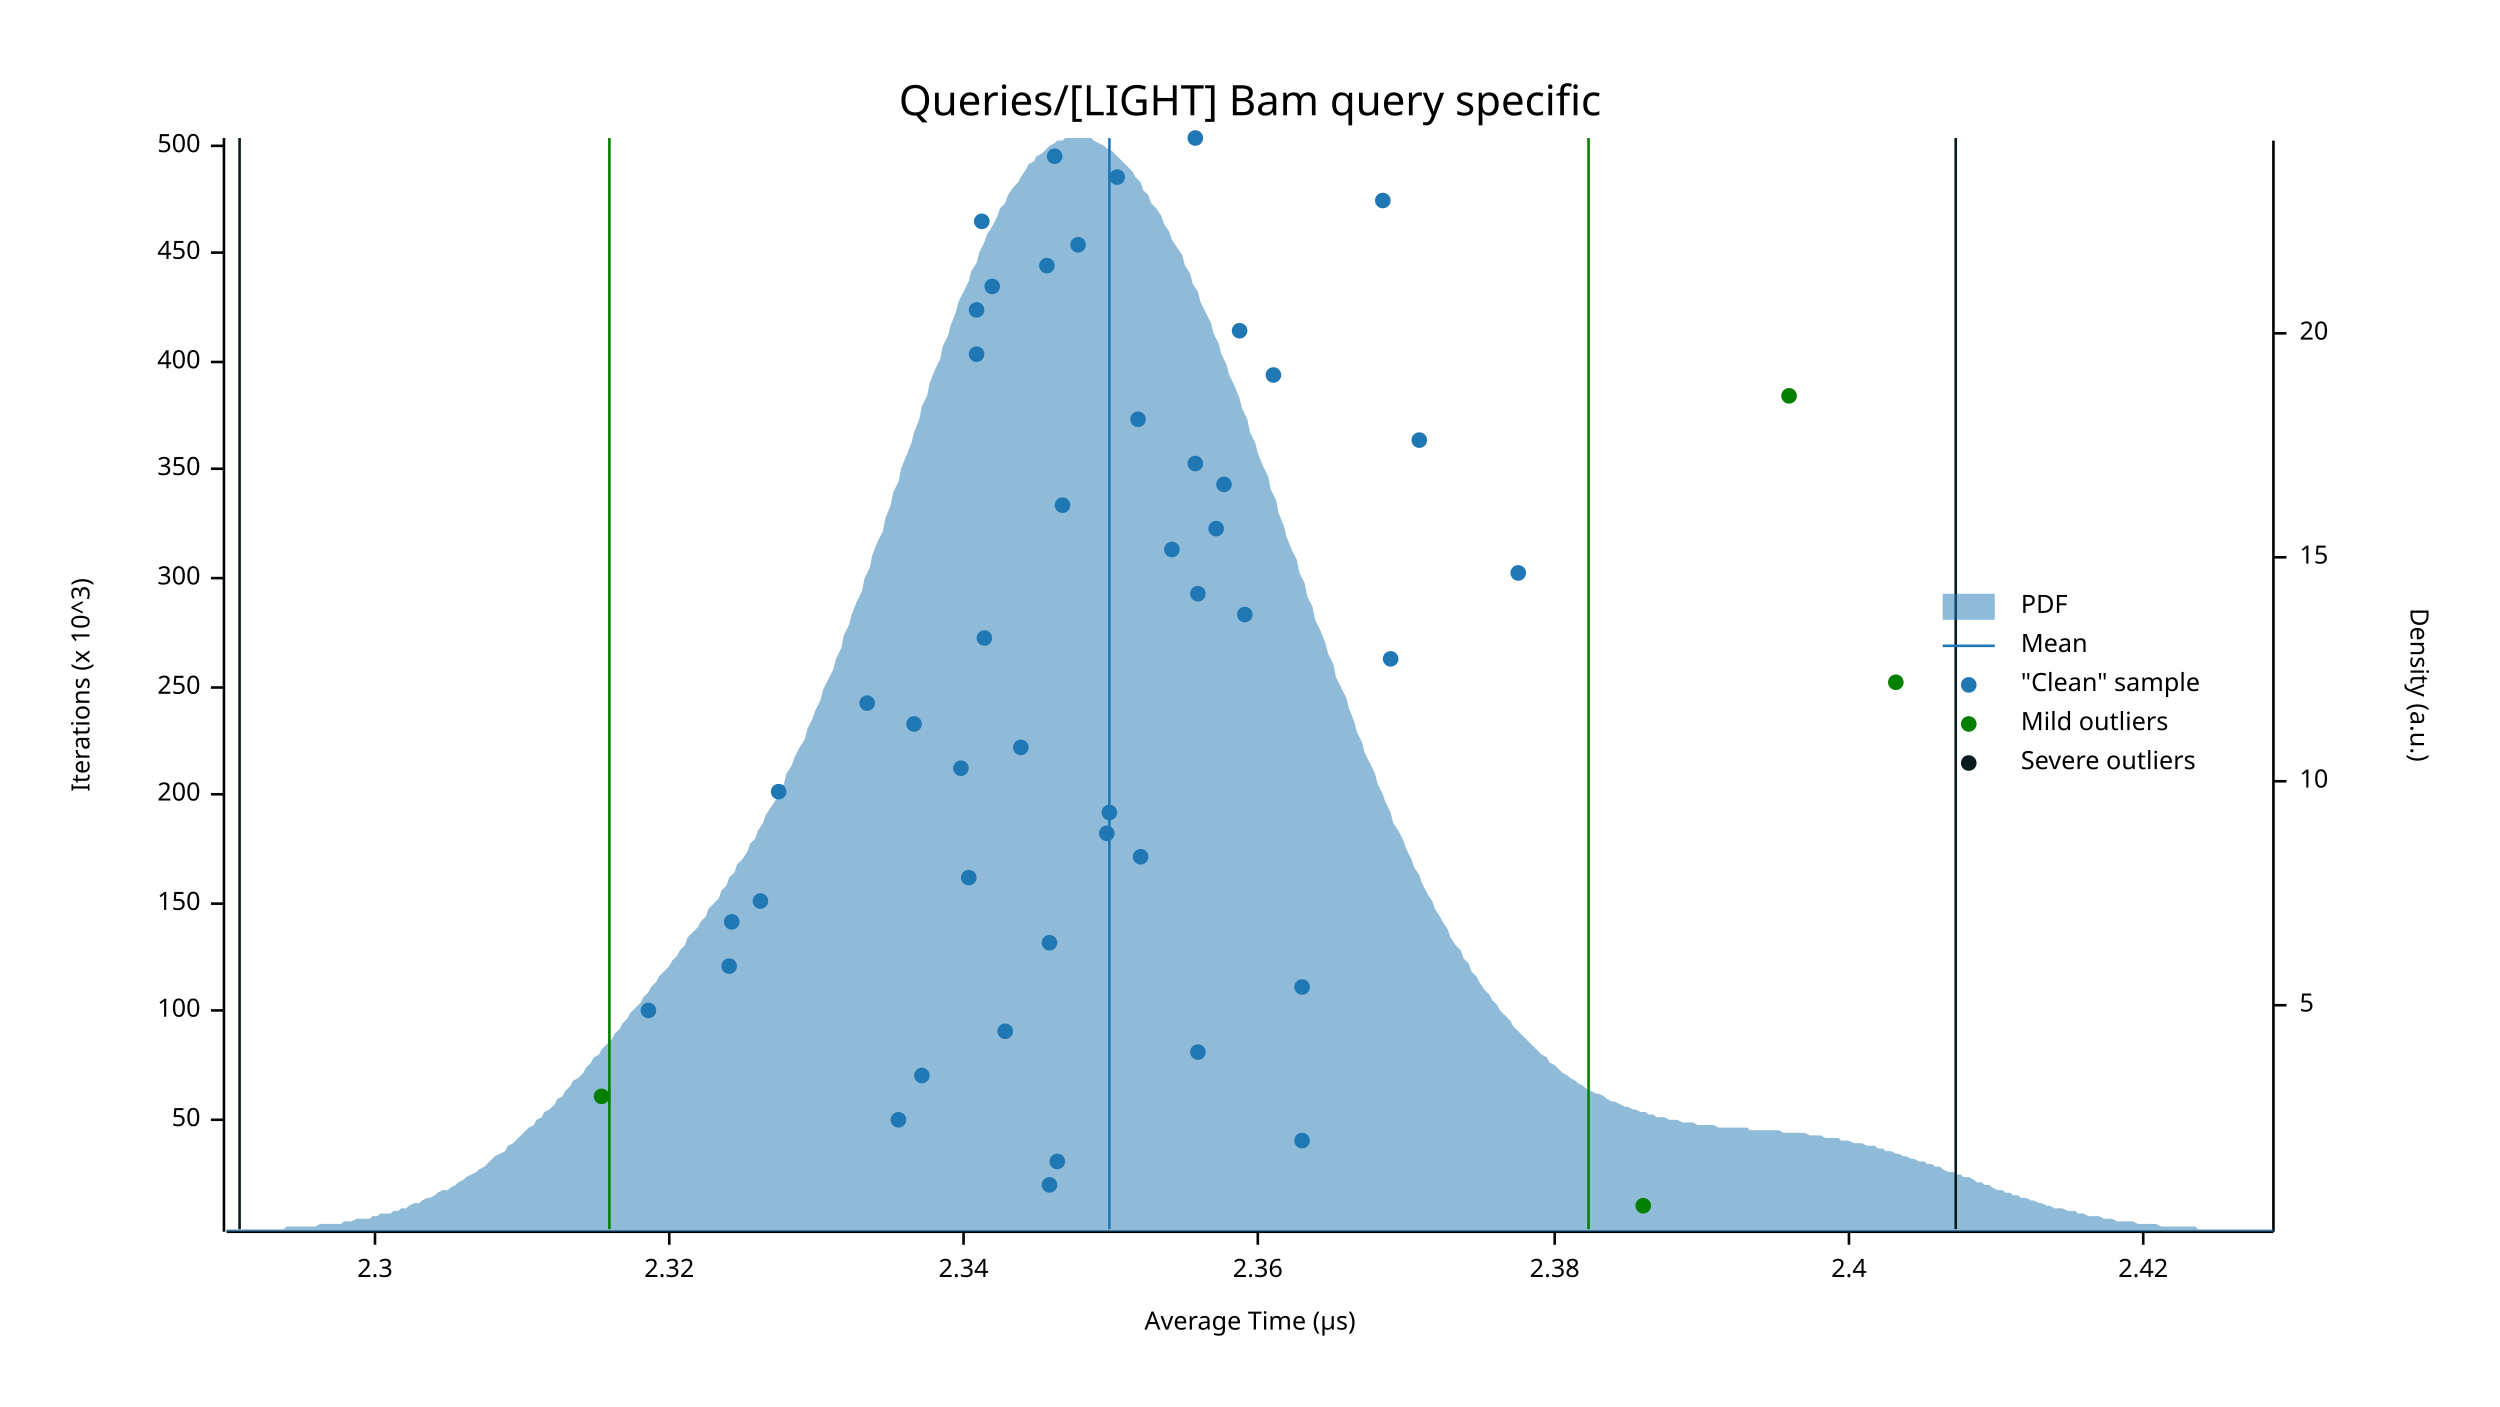
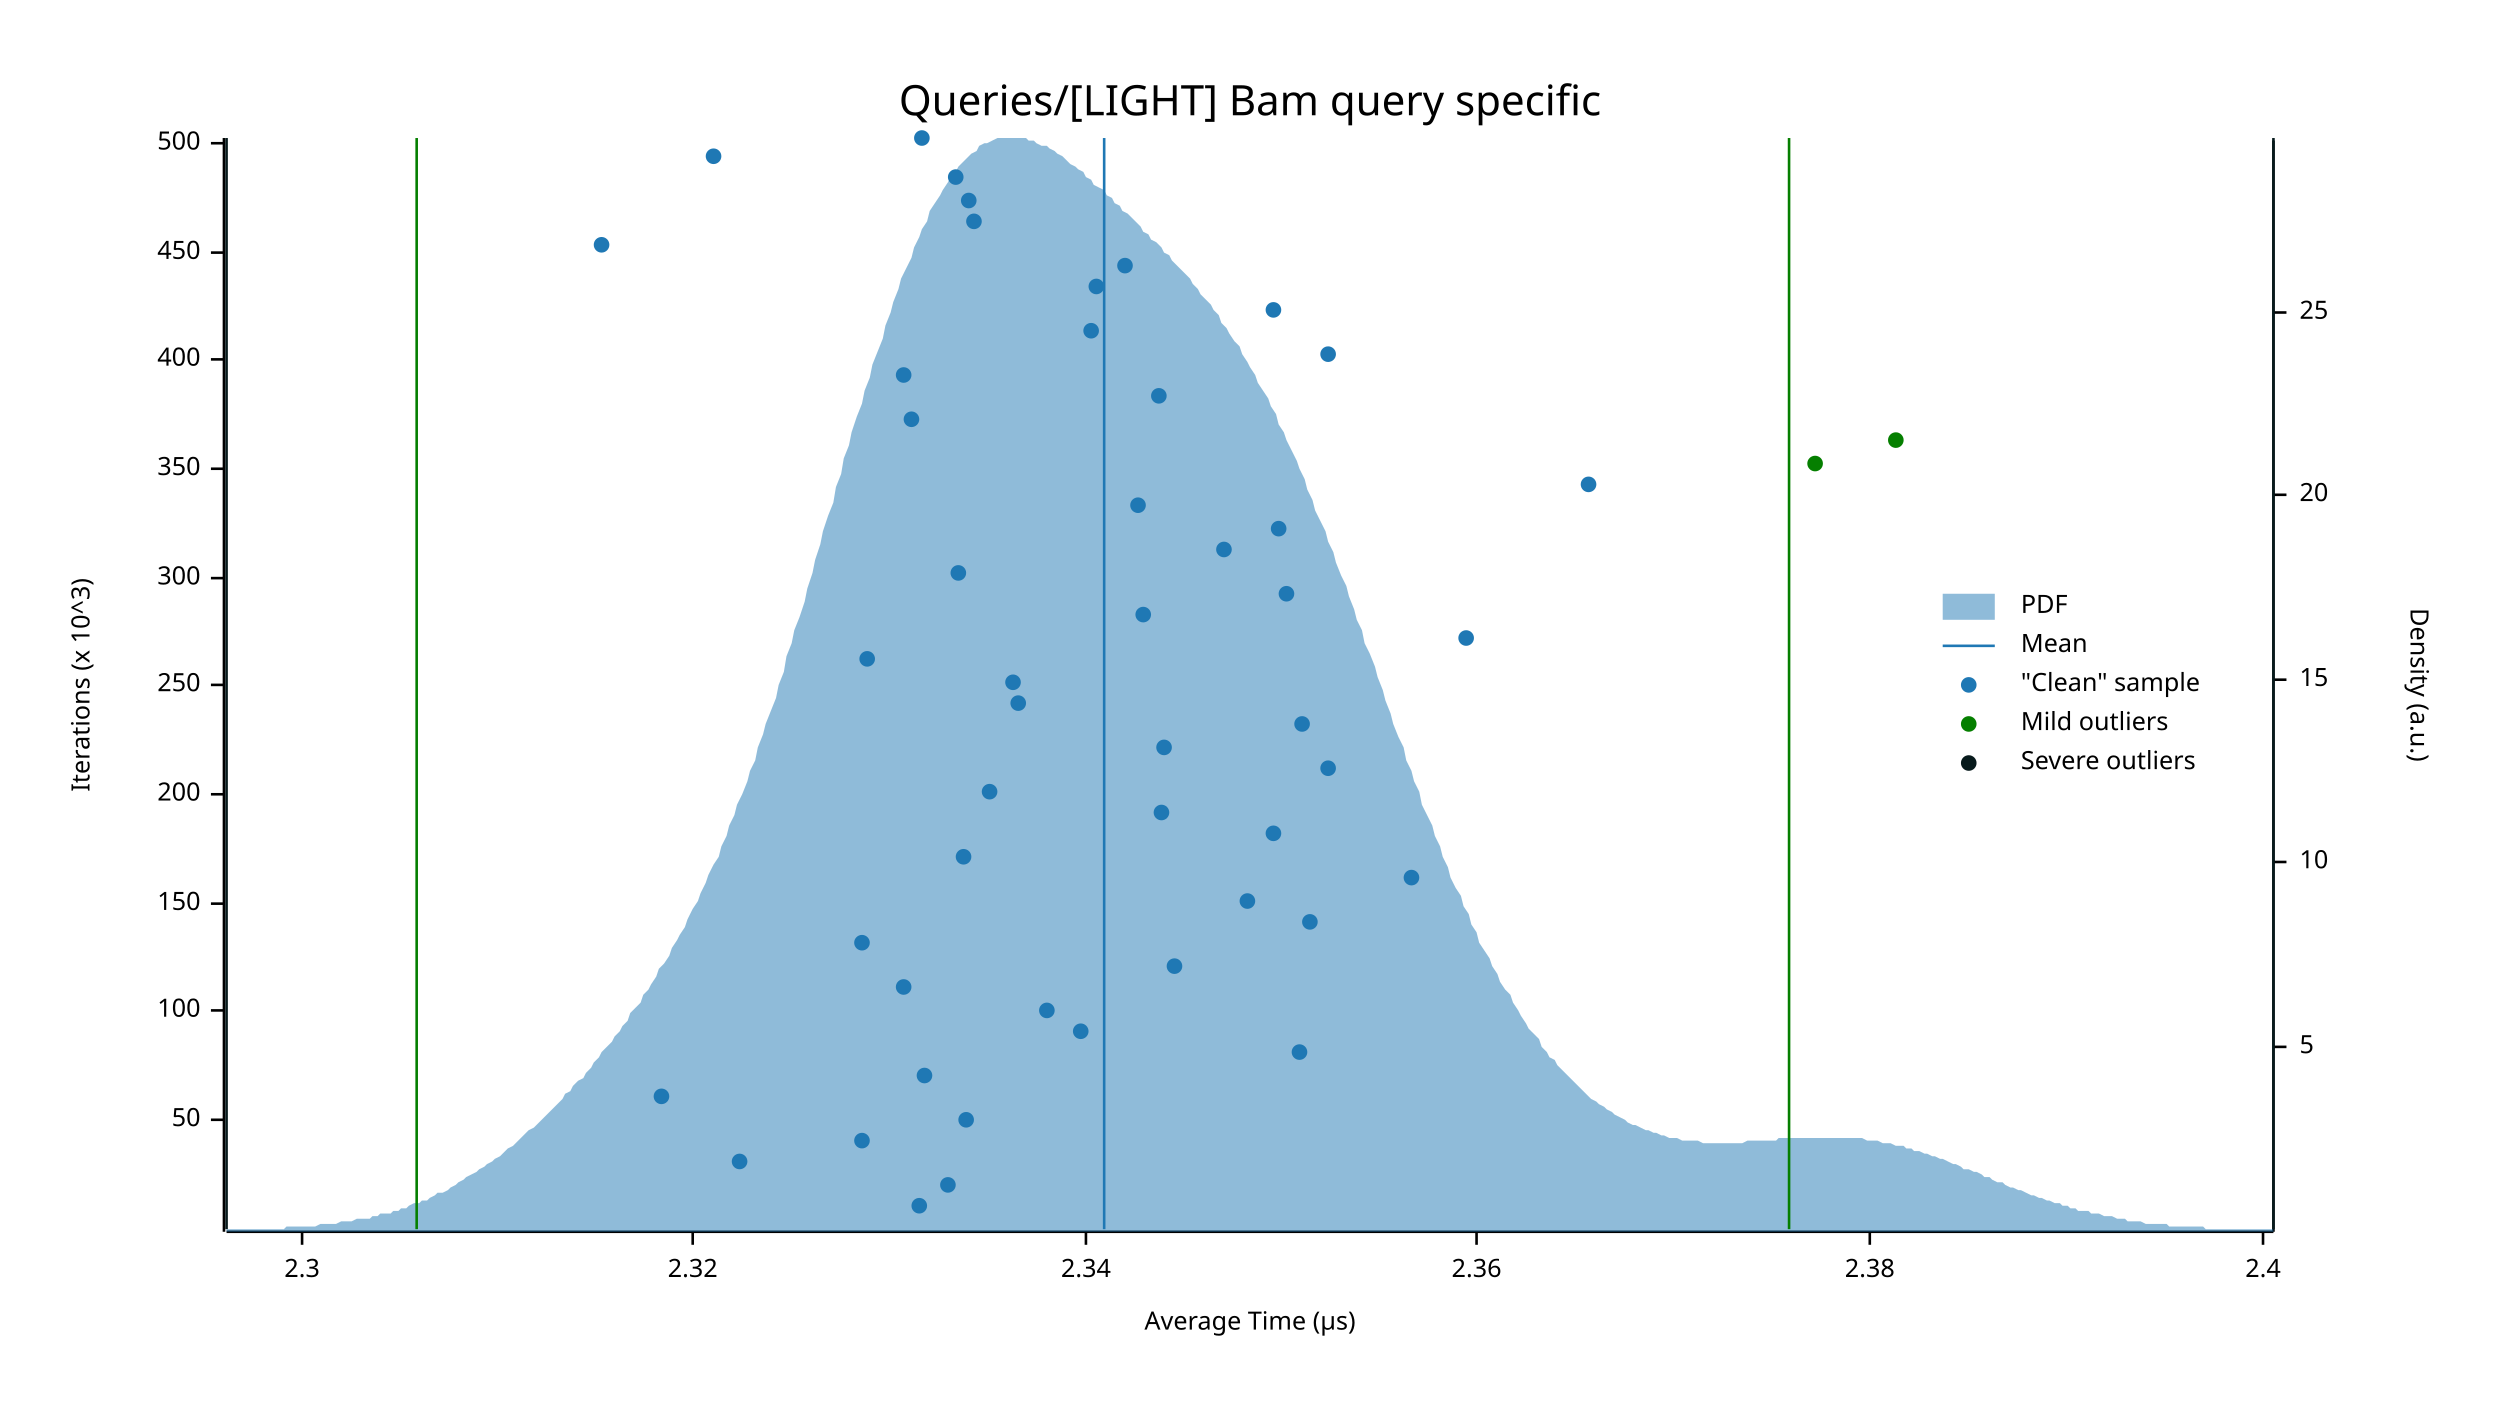
<svg xmlns="http://www.w3.org/2000/svg" width="960" height="540" viewBox="0 0 960 540">
  <text x="480" y="32" dy="0.76em" text-anchor="middle" font-family="sans-serif" font-size="16.129" opacity="1" fill="#000000">
Queries/[LIGHT] Bam query specific
</text>
  <text x="27" y="263" dy="0.76em" text-anchor="middle" font-family="sans-serif" font-size="9.677" opacity="1" fill="#000000" transform="rotate(270, 27, 263)">
Iterations (x 10^3)
</text>
  <text x="480" y="513" dy="-0.5ex" text-anchor="middle" font-family="sans-serif" font-size="9.677" opacity="1" fill="#000000">
Average Time (µs)
</text>
  <polyline fill="none" opacity="1" stroke="#000000" stroke-width="1" points="86,53 86,473 " />
  <text x="77" y="430" dy="0.5ex" text-anchor="end" font-family="sans-serif" font-size="9.677" opacity="1" fill="#000000">
50
</text>
  <polyline fill="none" opacity="1" stroke="#000000" stroke-width="1" points="81,430 86,430 " />
  <text x="77" y="388" dy="0.5ex" text-anchor="end" font-family="sans-serif" font-size="9.677" opacity="1" fill="#000000">
100
</text>
  <polyline fill="none" opacity="1" stroke="#000000" stroke-width="1" points="81,388 86,388 " />
  <text x="77" y="347" dy="0.5ex" text-anchor="end" font-family="sans-serif" font-size="9.677" opacity="1" fill="#000000">
150
</text>
  <polyline fill="none" opacity="1" stroke="#000000" stroke-width="1" points="81,347 86,347 " />
  <text x="77" y="305" dy="0.5ex" text-anchor="end" font-family="sans-serif" font-size="9.677" opacity="1" fill="#000000">
200
</text>
  <polyline fill="none" opacity="1" stroke="#000000" stroke-width="1" points="81,305 86,305 " />
-   <text x="77" y="264" dy="0.5ex" text-anchor="end" font-family="sans-serif" font-size="9.677" opacity="1" fill="#000000">
+   <text x="77" y="263" dy="0.5ex" text-anchor="end" font-family="sans-serif" font-size="9.677" opacity="1" fill="#000000">
250
</text>
-   <polyline fill="none" opacity="1" stroke="#000000" stroke-width="1" points="81,264 86,264 " />
+   <polyline fill="none" opacity="1" stroke="#000000" stroke-width="1" points="81,263 86,263 " />
  <text x="77" y="222" dy="0.5ex" text-anchor="end" font-family="sans-serif" font-size="9.677" opacity="1" fill="#000000">
300
</text>
  <polyline fill="none" opacity="1" stroke="#000000" stroke-width="1" points="81,222 86,222 " />
  <text x="77" y="180" dy="0.5ex" text-anchor="end" font-family="sans-serif" font-size="9.677" opacity="1" fill="#000000">
350
</text>
  <polyline fill="none" opacity="1" stroke="#000000" stroke-width="1" points="81,180 86,180 " />
-   <text x="77" y="139" dy="0.5ex" text-anchor="end" font-family="sans-serif" font-size="9.677" opacity="1" fill="#000000">
+   <text x="77" y="138" dy="0.5ex" text-anchor="end" font-family="sans-serif" font-size="9.677" opacity="1" fill="#000000">
400
</text>
-   <polyline fill="none" opacity="1" stroke="#000000" stroke-width="1" points="81,139 86,139 " />
+   <polyline fill="none" opacity="1" stroke="#000000" stroke-width="1" points="81,138 86,138 " />
  <text x="77" y="97" dy="0.5ex" text-anchor="end" font-family="sans-serif" font-size="9.677" opacity="1" fill="#000000">
450
</text>
  <polyline fill="none" opacity="1" stroke="#000000" stroke-width="1" points="81,97 86,97 " />
-   <text x="77" y="56" dy="0.5ex" text-anchor="end" font-family="sans-serif" font-size="9.677" opacity="1" fill="#000000">
+   <text x="77" y="55" dy="0.5ex" text-anchor="end" font-family="sans-serif" font-size="9.677" opacity="1" fill="#000000">
500
</text>
-   <polyline fill="none" opacity="1" stroke="#000000" stroke-width="1" points="81,56 86,56 " />
+   <polyline fill="none" opacity="1" stroke="#000000" stroke-width="1" points="81,55 86,55 " />
  <polyline fill="none" opacity="1" stroke="#000000" stroke-width="1" points="87,473 873,473 " />
-   <text x="144" y="483" dy="0.76em" text-anchor="middle" font-family="sans-serif" font-size="9.677" opacity="1" fill="#000000">
+   <text x="116" y="483" dy="0.76em" text-anchor="middle" font-family="sans-serif" font-size="9.677" opacity="1" fill="#000000">
2.3
</text>
-   <polyline fill="none" opacity="1" stroke="#000000" stroke-width="1" points="144,473 144,478 " />
-   <text x="257" y="483" dy="0.76em" text-anchor="middle" font-family="sans-serif" font-size="9.677" opacity="1" fill="#000000">
+   <polyline fill="none" opacity="1" stroke="#000000" stroke-width="1" points="116,473 116,478 " />
+   <text x="266" y="483" dy="0.76em" text-anchor="middle" font-family="sans-serif" font-size="9.677" opacity="1" fill="#000000">
2.32
</text>
-   <polyline fill="none" opacity="1" stroke="#000000" stroke-width="1" points="257,473 257,478 " />
-   <text x="370" y="483" dy="0.76em" text-anchor="middle" font-family="sans-serif" font-size="9.677" opacity="1" fill="#000000">
+   <polyline fill="none" opacity="1" stroke="#000000" stroke-width="1" points="266,473 266,478 " />
+   <text x="417" y="483" dy="0.76em" text-anchor="middle" font-family="sans-serif" font-size="9.677" opacity="1" fill="#000000">
2.34
</text>
-   <polyline fill="none" opacity="1" stroke="#000000" stroke-width="1" points="370,473 370,478 " />
-   <text x="483" y="483" dy="0.76em" text-anchor="middle" font-family="sans-serif" font-size="9.677" opacity="1" fill="#000000">
+   <polyline fill="none" opacity="1" stroke="#000000" stroke-width="1" points="417,473 417,478 " />
+   <text x="567" y="483" dy="0.76em" text-anchor="middle" font-family="sans-serif" font-size="9.677" opacity="1" fill="#000000">
2.36
</text>
-   <polyline fill="none" opacity="1" stroke="#000000" stroke-width="1" points="483,473 483,478 " />
-   <text x="597" y="483" dy="0.76em" text-anchor="middle" font-family="sans-serif" font-size="9.677" opacity="1" fill="#000000">
+   <polyline fill="none" opacity="1" stroke="#000000" stroke-width="1" points="567,473 567,478 " />
+   <text x="718" y="483" dy="0.76em" text-anchor="middle" font-family="sans-serif" font-size="9.677" opacity="1" fill="#000000">
2.38
</text>
-   <polyline fill="none" opacity="1" stroke="#000000" stroke-width="1" points="597,473 597,478 " />
-   <text x="710" y="483" dy="0.76em" text-anchor="middle" font-family="sans-serif" font-size="9.677" opacity="1" fill="#000000">
+   <polyline fill="none" opacity="1" stroke="#000000" stroke-width="1" points="718,473 718,478 " />
+   <text x="869" y="483" dy="0.76em" text-anchor="middle" font-family="sans-serif" font-size="9.677" opacity="1" fill="#000000">
2.4
</text>
-   <polyline fill="none" opacity="1" stroke="#000000" stroke-width="1" points="710,473 710,478 " />
-   <text x="823" y="483" dy="0.76em" text-anchor="middle" font-family="sans-serif" font-size="9.677" opacity="1" fill="#000000">
- 2.42
- </text>
-   <polyline fill="none" opacity="1" stroke="#000000" stroke-width="1" points="823,473 823,478 " />
+   <polyline fill="none" opacity="1" stroke="#000000" stroke-width="1" points="869,473 869,478 " />
  <text x="933" y="263" dy="0.76em" text-anchor="middle" font-family="sans-serif" font-size="9.677" opacity="1" fill="#000000" transform="rotate(90, 933, 263)">
Density (a.u.)
</text>
  <polyline fill="none" opacity="1" stroke="#000000" stroke-width="1" points="873,54 873,473 " />
-   <text x="883" y="386" dy="0.5ex" text-anchor="start" font-family="sans-serif" font-size="9.677" opacity="1" fill="#000000">
+   <text x="883" y="402" dy="0.5ex" text-anchor="start" font-family="sans-serif" font-size="9.677" opacity="1" fill="#000000">
5
</text>
-   <polyline fill="none" opacity="1" stroke="#000000" stroke-width="1" points="873,386 878,386 " />
-   <text x="883" y="300" dy="0.5ex" text-anchor="start" font-family="sans-serif" font-size="9.677" opacity="1" fill="#000000">
+   <polyline fill="none" opacity="1" stroke="#000000" stroke-width="1" points="873,402 878,402 " />
+   <text x="883" y="331" dy="0.5ex" text-anchor="start" font-family="sans-serif" font-size="9.677" opacity="1" fill="#000000">
10
</text>
-   <polyline fill="none" opacity="1" stroke="#000000" stroke-width="1" points="873,300 878,300 " />
-   <text x="883" y="214" dy="0.5ex" text-anchor="start" font-family="sans-serif" font-size="9.677" opacity="1" fill="#000000">
+   <polyline fill="none" opacity="1" stroke="#000000" stroke-width="1" points="873,331 878,331 " />
+   <text x="883" y="261" dy="0.5ex" text-anchor="start" font-family="sans-serif" font-size="9.677" opacity="1" fill="#000000">
15
</text>
-   <polyline fill="none" opacity="1" stroke="#000000" stroke-width="1" points="873,214 878,214 " />
-   <text x="883" y="128" dy="0.5ex" text-anchor="start" font-family="sans-serif" font-size="9.677" opacity="1" fill="#000000">
+   <polyline fill="none" opacity="1" stroke="#000000" stroke-width="1" points="873,261 878,261 " />
+   <text x="883" y="190" dy="0.5ex" text-anchor="start" font-family="sans-serif" font-size="9.677" opacity="1" fill="#000000">
20
</text>
-   <polyline fill="none" opacity="1" stroke="#000000" stroke-width="1" points="873,128 878,128 " />
-   <polygon opacity="0.5" fill="#1F78B4" points="87,472 88,472 90,472 91,472 93,472 94,472 96,472 98,472 99,472 101,472 102,472 104,472 105,472 107,472 109,472 110,471 112,471 113,471 115,471 116,471 118,471 120,471 121,471 123,470 124,470 126,470 127,470 129,470 131,470 132,469 134,469 135,469 137,468 138,468 140,468 142,468 143,467 145,467 146,466 148,466 150,466 151,465 153,465 154,464 156,464 157,463 159,462 161,462 162,461 164,460 165,460 167,459 168,458 170,457 172,457 173,456 175,455 176,454 178,453 179,452 181,451 183,450 184,449 186,448 187,447 189,445 190,444 192,443 194,442 195,440 197,439 198,438 200,436 201,435 203,433 205,432 206,430 208,429 209,427 211,426 213,424 214,422 216,421 217,419 219,417 220,415 222,414 224,412 225,410 227,408 228,406 230,405 231,403 233,401 235,399 236,397 238,395 239,393 241,391 242,389 244,387 246,385 247,383 249,381 250,379 252,377 253,375 255,373 257,371 258,369 260,367 261,365 263,363 264,360 266,358 268,356 269,354 271,352 272,349 274,347 276,345 277,342 279,340 280,337 282,335 283,332 285,330 287,327 288,324 290,322 291,319 293,316 294,313 296,310 298,307 299,304 301,301 302,297 304,294 305,291 307,287 309,284 310,280 312,276 313,273 315,269 316,265 318,261 320,257 321,253 323,249 324,244 326,240 327,236 329,231 331,227 332,222 334,218 335,213 337,208 339,204 340,199 342,194 343,189 345,185 346,180 348,175 350,170 351,166 353,161 354,156 356,152 357,147 359,142 361,138 362,133 364,129 365,125 367,120 368,116 370,112 372,108 373,104 375,101 376,97 378,93 379,90 381,87 383,83 384,80 386,78 387,75 389,72 391,70 392,68 394,65 395,63 397,62 398,60 400,59 402,57 403,56 405,55 406,54 408,54 409,53 411,53 413,53 414,53 416,53 417,53 419,53 420,54 422,55 424,56 425,57 427,58 428,59 430,61 431,62 433,64 435,66 436,68 438,70 439,73 441,75 442,78 444,80 446,83 447,86 449,89 450,92 452,95 454,98 455,102 457,105 458,109 460,112 461,116 463,120 465,124 466,128 468,132 469,136 471,140 472,144 474,148 476,153 477,157 479,161 480,166 482,170 483,174 485,179 487,183 488,188 490,192 491,197 493,202 494,206 496,211 498,215 499,220 501,224 502,229 504,233 505,238 507,242 509,247 510,251 512,255 513,260 515,264 517,268 518,272 520,277 521,281 523,285 524,289 526,293 528,297 529,301 531,305 532,308 534,312 535,316 537,319 539,323 540,326 542,330 543,333 545,336 546,339 548,343 550,346 551,349 553,352 554,354 556,357 557,360 559,363 561,365 562,368 564,370 565,373 567,375 568,377 570,380 572,382 573,384 575,386 576,388 578,390 580,392 581,394 583,396 584,397 586,399 587,400 589,402 591,404 592,405 594,406 595,408 597,409 598,410 600,412 602,413 603,414 605,415 606,416 608,417 609,418 611,419 613,420 614,420 616,421 617,422 619,423 620,423 622,424 624,425 625,425 627,426 628,426 630,427 632,427 633,428 635,428 636,429 638,429 639,429 641,430 643,430 644,430 646,431 647,431 649,431 650,431 652,432 654,432 655,432 657,432 658,432 660,433 661,433 663,433 665,433 666,433 668,433 669,433 671,433 672,434 674,434 676,434 677,434 679,434 680,434 682,434 683,434 685,435 687,435 688,435 690,435 691,435 693,435 695,436 696,436 698,436 699,436 701,437 702,437 704,437 706,437 707,438 709,438 710,438 712,439 713,439 715,439 717,440 718,440 720,440 721,441 723,441 724,442 726,442 728,443 729,443 731,444 732,444 734,445 735,445 737,446 739,446 740,447 742,447 743,448 745,448 746,449 748,450 750,450 751,451 753,451 754,452 756,452 758,453 759,454 761,454 762,455 764,455 765,456 767,457 769,457 770,458 772,458 773,459 775,459 776,460 778,460 780,461 781,461 783,462 784,462 786,463 787,463 789,464 791,464 792,464 794,465 795,465 797,465 798,466 800,466 802,467 803,467 805,467 806,467 808,468 809,468 811,468 813,469 814,469 816,469 817,469 819,469 821,470 822,470 824,470 825,470 827,470 828,470 830,471 832,471 833,471 835,471 836,471 838,471 839,471 841,471 843,471 844,472 846,472 847,472 849,472 850,472 852,472 854,472 855,472 857,472 858,472 860,472 861,472 863,472 865,472 866,472 868,472 869,472 871,472 873,472 873,473 87,473 " />
-   <polyline fill="none" opacity="1" stroke="#1F78B4" stroke-width="1" points="426,472 426,53 " />
-   <polyline fill="none" opacity="1" stroke="#057F00" stroke-width="1" points="234,472 234,53 " />
-   <polyline fill="none" opacity="1" stroke="#057F00" stroke-width="1" points="610,472 610,53 " />
-   <polyline fill="none" opacity="1" stroke="#071A1C" stroke-width="1" points="92,472 92,53 " />
-   <polyline fill="none" opacity="1" stroke="#071A1C" stroke-width="1" points="751,472 751,53 " />
-   <circle cx="403" cy="455" r="3" opacity="1" fill="#1F78B4" stroke="none" stroke-width="1" />
-   <circle cx="406" cy="446" r="3" opacity="1" fill="#1F78B4" stroke="none" stroke-width="1" />
-   <circle cx="500" cy="438" r="3" opacity="1" fill="#1F78B4" stroke="none" stroke-width="1" />
-   <circle cx="345" cy="430" r="3" opacity="1" fill="#1F78B4" stroke="none" stroke-width="1" />
-   <circle cx="354" cy="413" r="3" opacity="1" fill="#1F78B4" stroke="none" stroke-width="1" />
-   <circle cx="460" cy="404" r="3" opacity="1" fill="#1F78B4" stroke="none" stroke-width="1" />
-   <circle cx="386" cy="396" r="3" opacity="1" fill="#1F78B4" stroke="none" stroke-width="1" />
-   <circle cx="249" cy="388" r="3" opacity="1" fill="#1F78B4" stroke="none" stroke-width="1" />
-   <circle cx="500" cy="379" r="3" opacity="1" fill="#1F78B4" stroke="none" stroke-width="1" />
-   <circle cx="280" cy="371" r="3" opacity="1" fill="#1F78B4" stroke="none" stroke-width="1" />
-   <circle cx="403" cy="362" r="3" opacity="1" fill="#1F78B4" stroke="none" stroke-width="1" />
-   <circle cx="281" cy="354" r="3" opacity="1" fill="#1F78B4" stroke="none" stroke-width="1" />
-   <circle cx="292" cy="346" r="3" opacity="1" fill="#1F78B4" stroke="none" stroke-width="1" />
-   <circle cx="372" cy="337" r="3" opacity="1" fill="#1F78B4" stroke="none" stroke-width="1" />
-   <circle cx="438" cy="329" r="3" opacity="1" fill="#1F78B4" stroke="none" stroke-width="1" />
-   <circle cx="425" cy="320" r="3" opacity="1" fill="#1F78B4" stroke="none" stroke-width="1" />
-   <circle cx="426" cy="312" r="3" opacity="1" fill="#1F78B4" stroke="none" stroke-width="1" />
-   <circle cx="299" cy="304" r="3" opacity="1" fill="#1F78B4" stroke="none" stroke-width="1" />
-   <circle cx="369" cy="295" r="3" opacity="1" fill="#1F78B4" stroke="none" stroke-width="1" />
-   <circle cx="392" cy="287" r="3" opacity="1" fill="#1F78B4" stroke="none" stroke-width="1" />
-   <circle cx="351" cy="278" r="3" opacity="1" fill="#1F78B4" stroke="none" stroke-width="1" />
-   <circle cx="333" cy="270" r="3" opacity="1" fill="#1F78B4" stroke="none" stroke-width="1" />
-   <circle cx="534" cy="253" r="3" opacity="1" fill="#1F78B4" stroke="none" stroke-width="1" />
-   <circle cx="378" cy="245" r="3" opacity="1" fill="#1F78B4" stroke="none" stroke-width="1" />
-   <circle cx="478" cy="236" r="3" opacity="1" fill="#1F78B4" stroke="none" stroke-width="1" />
-   <circle cx="460" cy="228" r="3" opacity="1" fill="#1F78B4" stroke="none" stroke-width="1" />
-   <circle cx="583" cy="220" r="3" opacity="1" fill="#1F78B4" stroke="none" stroke-width="1" />
-   <circle cx="450" cy="211" r="3" opacity="1" fill="#1F78B4" stroke="none" stroke-width="1" />
-   <circle cx="467" cy="203" r="3" opacity="1" fill="#1F78B4" stroke="none" stroke-width="1" />
-   <circle cx="408" cy="194" r="3" opacity="1" fill="#1F78B4" stroke="none" stroke-width="1" />
-   <circle cx="470" cy="186" r="3" opacity="1" fill="#1F78B4" stroke="none" stroke-width="1" />
-   <circle cx="459" cy="178" r="3" opacity="1" fill="#1F78B4" stroke="none" stroke-width="1" />
-   <circle cx="545" cy="169" r="3" opacity="1" fill="#1F78B4" stroke="none" stroke-width="1" />
-   <circle cx="437" cy="161" r="3" opacity="1" fill="#1F78B4" stroke="none" stroke-width="1" />
-   <circle cx="489" cy="144" r="3" opacity="1" fill="#1F78B4" stroke="none" stroke-width="1" />
-   <circle cx="375" cy="136" r="3" opacity="1" fill="#1F78B4" stroke="none" stroke-width="1" />
-   <circle cx="476" cy="127" r="3" opacity="1" fill="#1F78B4" stroke="none" stroke-width="1" />
-   <circle cx="375" cy="119" r="3" opacity="1" fill="#1F78B4" stroke="none" stroke-width="1" />
-   <circle cx="381" cy="110" r="3" opacity="1" fill="#1F78B4" stroke="none" stroke-width="1" />
-   <circle cx="402" cy="102" r="3" opacity="1" fill="#1F78B4" stroke="none" stroke-width="1" />
-   <circle cx="414" cy="94" r="3" opacity="1" fill="#1F78B4" stroke="none" stroke-width="1" />
-   <circle cx="377" cy="85" r="3" opacity="1" fill="#1F78B4" stroke="none" stroke-width="1" />
-   <circle cx="531" cy="77" r="3" opacity="1" fill="#1F78B4" stroke="none" stroke-width="1" />
-   <circle cx="429" cy="68" r="3" opacity="1" fill="#1F78B4" stroke="none" stroke-width="1" />
-   <circle cx="405" cy="60" r="3" opacity="1" fill="#1F78B4" stroke="none" stroke-width="1" />
-   <circle cx="459" cy="53" r="3" opacity="1" fill="#1F78B4" stroke="none" stroke-width="1" />
-   <circle cx="631" cy="463" r="3" opacity="1" fill="#057F00" stroke="none" stroke-width="1" />
-   <circle cx="231" cy="421" r="3" opacity="1" fill="#057F00" stroke="none" stroke-width="1" />
-   <circle cx="728" cy="262" r="3" opacity="1" fill="#057F00" stroke="none" stroke-width="1" />
-   <circle cx="687" cy="152" r="3" opacity="1" fill="#057F00" stroke="none" stroke-width="1" />
+   <polyline fill="none" opacity="1" stroke="#000000" stroke-width="1" points="873,190 878,190 " />
+   <text x="883" y="120" dy="0.5ex" text-anchor="start" font-family="sans-serif" font-size="9.677" opacity="1" fill="#000000">
+ 25
+ </text>
+   <polyline fill="none" opacity="1" stroke="#000000" stroke-width="1" points="873,120 878,120 " />
+   <polygon opacity="0.5" fill="#1F78B4" points="87,472 88,472 90,472 91,472 93,472 94,472 96,472 98,472 99,472 101,472 102,472 104,472 105,472 107,472 109,472 110,471 112,471 113,471 115,471 116,471 118,471 120,471 121,471 123,470 124,470 126,470 127,470 129,470 131,469 132,469 134,469 135,469 137,468 138,468 140,468 142,468 143,467 145,467 146,466 148,466 150,466 151,465 153,465 154,464 156,464 157,463 159,462 161,462 162,461 164,461 165,460 167,459 168,458 170,458 172,457 173,456 175,455 176,454 178,453 179,452 181,451 183,450 184,449 186,448 187,447 189,446 190,445 192,444 194,442 195,441 197,440 198,439 200,437 201,436 203,434 205,433 206,432 208,430 209,429 211,427 213,425 214,424 216,422 217,420 219,419 220,417 222,415 224,414 225,412 227,410 228,408 230,406 231,404 233,402 235,400 236,398 238,396 239,394 241,392 242,389 244,387 246,385 247,382 249,380 250,378 252,375 253,372 255,370 257,367 258,364 260,361 261,359 263,356 264,353 266,349 268,346 269,343 271,339 272,336 274,332 276,329 277,325 279,321 280,317 282,313 283,309 285,305 287,300 288,296 290,292 291,287 293,282 294,278 296,273 298,268 299,263 301,258 302,252 304,247 305,242 307,237 309,231 310,226 312,220 313,215 315,209 316,204 318,198 320,193 321,187 323,182 324,176 326,171 327,166 329,160 331,155 332,150 334,145 335,140 337,135 339,130 340,125 342,120 343,116 345,111 346,107 348,103 350,99 351,95 353,91 354,88 356,85 357,81 359,78 361,75 362,73 364,70 365,68 367,66 368,64 370,62 372,60 373,59 375,58 376,56 378,55 379,55 381,54 383,53 384,53 386,53 387,53 389,53 391,53 392,53 394,53 395,54 397,54 398,55 400,56 402,56 403,57 405,58 406,59 408,60 409,61 411,63 413,64 414,65 416,66 417,68 419,69 420,71 422,72 424,73 425,75 427,76 428,78 430,79 431,81 433,82 435,84 436,85 438,87 439,89 441,90 442,92 444,93 446,95 447,97 449,98 450,100 452,102 454,104 455,105 457,107 458,109 460,111 461,113 463,115 465,117 466,119 468,121 469,124 471,126 472,128 474,131 476,133 477,136 479,139 480,141 482,144 483,147 485,150 487,153 488,156 490,159 491,163 493,166 494,169 496,173 498,177 499,180 501,184 502,188 504,192 505,196 507,200 509,204 510,208 512,212 513,216 515,221 517,225 518,229 520,234 521,238 523,242 524,247 526,251 528,256 529,260 531,265 532,269 534,274 535,278 537,283 539,287 540,292 542,296 543,300 545,304 546,309 548,313 550,317 551,321 553,325 554,329 556,333 557,337 559,341 561,344 562,348 564,351 565,355 567,358 568,362 570,365 572,368 573,371 575,374 576,377 578,380 580,382 581,385 583,388 584,390 586,393 587,395 589,397 591,399 592,402 594,404 595,406 597,407 598,409 600,411 602,413 603,414 605,416 606,417 608,419 609,420 611,422 613,423 614,424 616,425 617,426 619,427 620,428 622,429 624,430 625,431 627,432 628,432 630,433 632,434 633,434 635,435 636,435 638,436 639,436 641,437 643,437 644,437 646,438 647,438 649,438 650,438 652,438 654,439 655,439 657,439 658,439 660,439 661,439 663,439 665,439 666,439 668,439 669,439 671,438 672,438 674,438 676,438 677,438 679,438 680,438 682,438 683,437 685,437 687,437 688,437 690,437 691,437 693,437 695,437 696,437 698,437 699,437 701,437 702,437 704,437 706,437 707,437 709,437 710,437 712,437 713,437 715,437 717,438 718,438 720,438 721,438 723,439 724,439 726,439 728,440 729,440 731,440 732,441 734,441 735,442 737,442 739,443 740,443 742,444 743,444 745,445 746,445 748,446 750,447 751,447 753,448 754,449 756,449 758,450 759,450 761,451 762,452 764,452 765,453 767,454 769,454 770,455 772,456 773,456 775,457 776,457 778,458 780,459 781,459 783,460 784,460 786,461 787,461 789,462 791,462 792,463 794,463 795,464 797,464 798,465 800,465 802,465 803,466 805,466 806,466 808,467 809,467 811,467 813,468 814,468 816,468 817,469 819,469 821,469 822,469 824,470 825,470 827,470 828,470 830,470 832,470 833,471 835,471 836,471 838,471 839,471 841,471 843,471 844,471 846,471 847,472 849,472 850,472 852,472 854,472 855,472 857,472 858,472 860,472 861,472 863,472 865,472 866,472 868,472 869,472 871,472 873,472 873,473 87,473 " />
+   <polyline fill="none" opacity="1" stroke="#1F78B4" stroke-width="1" points="424,472 424,53 " />
+   <polyline fill="none" opacity="1" stroke="#057F00" stroke-width="1" points="160,472 160,53 " />
+   <polyline fill="none" opacity="1" stroke="#057F00" stroke-width="1" points="687,472 687,53 " />
+   <polyline fill="none" opacity="1" stroke="#071A1C" stroke-width="1" points="87,472 87,53 " />
+   <polyline fill="none" opacity="1" stroke="#071A1C" stroke-width="1" points="873,472 873,53 " />
+   <circle cx="353" cy="463" r="3" opacity="1" fill="#1F78B4" stroke="none" stroke-width="1" />
+   <circle cx="364" cy="455" r="3" opacity="1" fill="#1F78B4" stroke="none" stroke-width="1" />
+   <circle cx="284" cy="446" r="3" opacity="1" fill="#1F78B4" stroke="none" stroke-width="1" />
+   <circle cx="331" cy="438" r="3" opacity="1" fill="#1F78B4" stroke="none" stroke-width="1" />
+   <circle cx="371" cy="430" r="3" opacity="1" fill="#1F78B4" stroke="none" stroke-width="1" />
+   <circle cx="254" cy="421" r="3" opacity="1" fill="#1F78B4" stroke="none" stroke-width="1" />
+   <circle cx="355" cy="413" r="3" opacity="1" fill="#1F78B4" stroke="none" stroke-width="1" />
+   <circle cx="499" cy="404" r="3" opacity="1" fill="#1F78B4" stroke="none" stroke-width="1" />
+   <circle cx="415" cy="396" r="3" opacity="1" fill="#1F78B4" stroke="none" stroke-width="1" />
+   <circle cx="402" cy="388" r="3" opacity="1" fill="#1F78B4" stroke="none" stroke-width="1" />
+   <circle cx="347" cy="379" r="3" opacity="1" fill="#1F78B4" stroke="none" stroke-width="1" />
+   <circle cx="451" cy="371" r="3" opacity="1" fill="#1F78B4" stroke="none" stroke-width="1" />
+   <circle cx="331" cy="362" r="3" opacity="1" fill="#1F78B4" stroke="none" stroke-width="1" />
+   <circle cx="503" cy="354" r="3" opacity="1" fill="#1F78B4" stroke="none" stroke-width="1" />
+   <circle cx="479" cy="346" r="3" opacity="1" fill="#1F78B4" stroke="none" stroke-width="1" />
+   <circle cx="542" cy="337" r="3" opacity="1" fill="#1F78B4" stroke="none" stroke-width="1" />
+   <circle cx="370" cy="329" r="3" opacity="1" fill="#1F78B4" stroke="none" stroke-width="1" />
+   <circle cx="489" cy="320" r="3" opacity="1" fill="#1F78B4" stroke="none" stroke-width="1" />
+   <circle cx="446" cy="312" r="3" opacity="1" fill="#1F78B4" stroke="none" stroke-width="1" />
+   <circle cx="380" cy="304" r="3" opacity="1" fill="#1F78B4" stroke="none" stroke-width="1" />
+   <circle cx="510" cy="295" r="3" opacity="1" fill="#1F78B4" stroke="none" stroke-width="1" />
+   <circle cx="447" cy="287" r="3" opacity="1" fill="#1F78B4" stroke="none" stroke-width="1" />
+   <circle cx="500" cy="278" r="3" opacity="1" fill="#1F78B4" stroke="none" stroke-width="1" />
+   <circle cx="391" cy="270" r="3" opacity="1" fill="#1F78B4" stroke="none" stroke-width="1" />
+   <circle cx="389" cy="262" r="3" opacity="1" fill="#1F78B4" stroke="none" stroke-width="1" />
+   <circle cx="333" cy="253" r="3" opacity="1" fill="#1F78B4" stroke="none" stroke-width="1" />
+   <circle cx="563" cy="245" r="3" opacity="1" fill="#1F78B4" stroke="none" stroke-width="1" />
+   <circle cx="439" cy="236" r="3" opacity="1" fill="#1F78B4" stroke="none" stroke-width="1" />
+   <circle cx="494" cy="228" r="3" opacity="1" fill="#1F78B4" stroke="none" stroke-width="1" />
+   <circle cx="368" cy="220" r="3" opacity="1" fill="#1F78B4" stroke="none" stroke-width="1" />
+   <circle cx="470" cy="211" r="3" opacity="1" fill="#1F78B4" stroke="none" stroke-width="1" />
+   <circle cx="491" cy="203" r="3" opacity="1" fill="#1F78B4" stroke="none" stroke-width="1" />
+   <circle cx="437" cy="194" r="3" opacity="1" fill="#1F78B4" stroke="none" stroke-width="1" />
+   <circle cx="610" cy="186" r="3" opacity="1" fill="#1F78B4" stroke="none" stroke-width="1" />
+   <circle cx="350" cy="161" r="3" opacity="1" fill="#1F78B4" stroke="none" stroke-width="1" />
+   <circle cx="445" cy="152" r="3" opacity="1" fill="#1F78B4" stroke="none" stroke-width="1" />
+   <circle cx="347" cy="144" r="3" opacity="1" fill="#1F78B4" stroke="none" stroke-width="1" />
+   <circle cx="510" cy="136" r="3" opacity="1" fill="#1F78B4" stroke="none" stroke-width="1" />
+   <circle cx="419" cy="127" r="3" opacity="1" fill="#1F78B4" stroke="none" stroke-width="1" />
+   <circle cx="489" cy="119" r="3" opacity="1" fill="#1F78B4" stroke="none" stroke-width="1" />
+   <circle cx="421" cy="110" r="3" opacity="1" fill="#1F78B4" stroke="none" stroke-width="1" />
+   <circle cx="432" cy="102" r="3" opacity="1" fill="#1F78B4" stroke="none" stroke-width="1" />
+   <circle cx="231" cy="94" r="3" opacity="1" fill="#1F78B4" stroke="none" stroke-width="1" />
+   <circle cx="374" cy="85" r="3" opacity="1" fill="#1F78B4" stroke="none" stroke-width="1" />
+   <circle cx="372" cy="77" r="3" opacity="1" fill="#1F78B4" stroke="none" stroke-width="1" />
+   <circle cx="367" cy="68" r="3" opacity="1" fill="#1F78B4" stroke="none" stroke-width="1" />
+   <circle cx="274" cy="60" r="3" opacity="1" fill="#1F78B4" stroke="none" stroke-width="1" />
+   <circle cx="354" cy="53" r="3" opacity="1" fill="#1F78B4" stroke="none" stroke-width="1" />
+   <circle cx="697" cy="178" r="3" opacity="1" fill="#057F00" stroke="none" stroke-width="1" />
+   <circle cx="728" cy="169" r="3" opacity="1" fill="#057F00" stroke="none" stroke-width="1" />
  <text x="776" y="228" dy="0.76em" text-anchor="start" font-family="sans-serif" font-size="9.677" opacity="1" fill="#000000">
PDF
</text>
  <text x="776" y="243" dy="0.76em" text-anchor="start" font-family="sans-serif" font-size="9.677" opacity="1" fill="#000000">
Mean
</text>
  <text x="776" y="258" dy="0.76em" text-anchor="start" font-family="sans-serif" font-size="9.677" opacity="1" fill="#000000">
"Clean" sample
</text>
  <text x="776" y="273" dy="0.76em" text-anchor="start" font-family="sans-serif" font-size="9.677" opacity="1" fill="#000000">
Mild outliers
</text>
  <text x="776" y="288" dy="0.76em" text-anchor="start" font-family="sans-serif" font-size="9.677" opacity="1" fill="#000000">
Severe outliers
</text>
  <rect x="746" y="228" width="20" height="10" opacity="0.5" fill="#1F78B4" stroke="none" />
  <polyline fill="none" opacity="1" stroke="#1F78B4" stroke-width="1" points="746,248 766,248 " />
  <circle cx="756" cy="263" r="3" opacity="1" fill="#1F78B4" stroke="none" stroke-width="1" />
  <circle cx="756" cy="278" r="3" opacity="1" fill="#057F00" stroke="none" stroke-width="1" />
  <circle cx="756" cy="293" r="3" opacity="1" fill="#071A1C" stroke="none" stroke-width="1" />
</svg>
